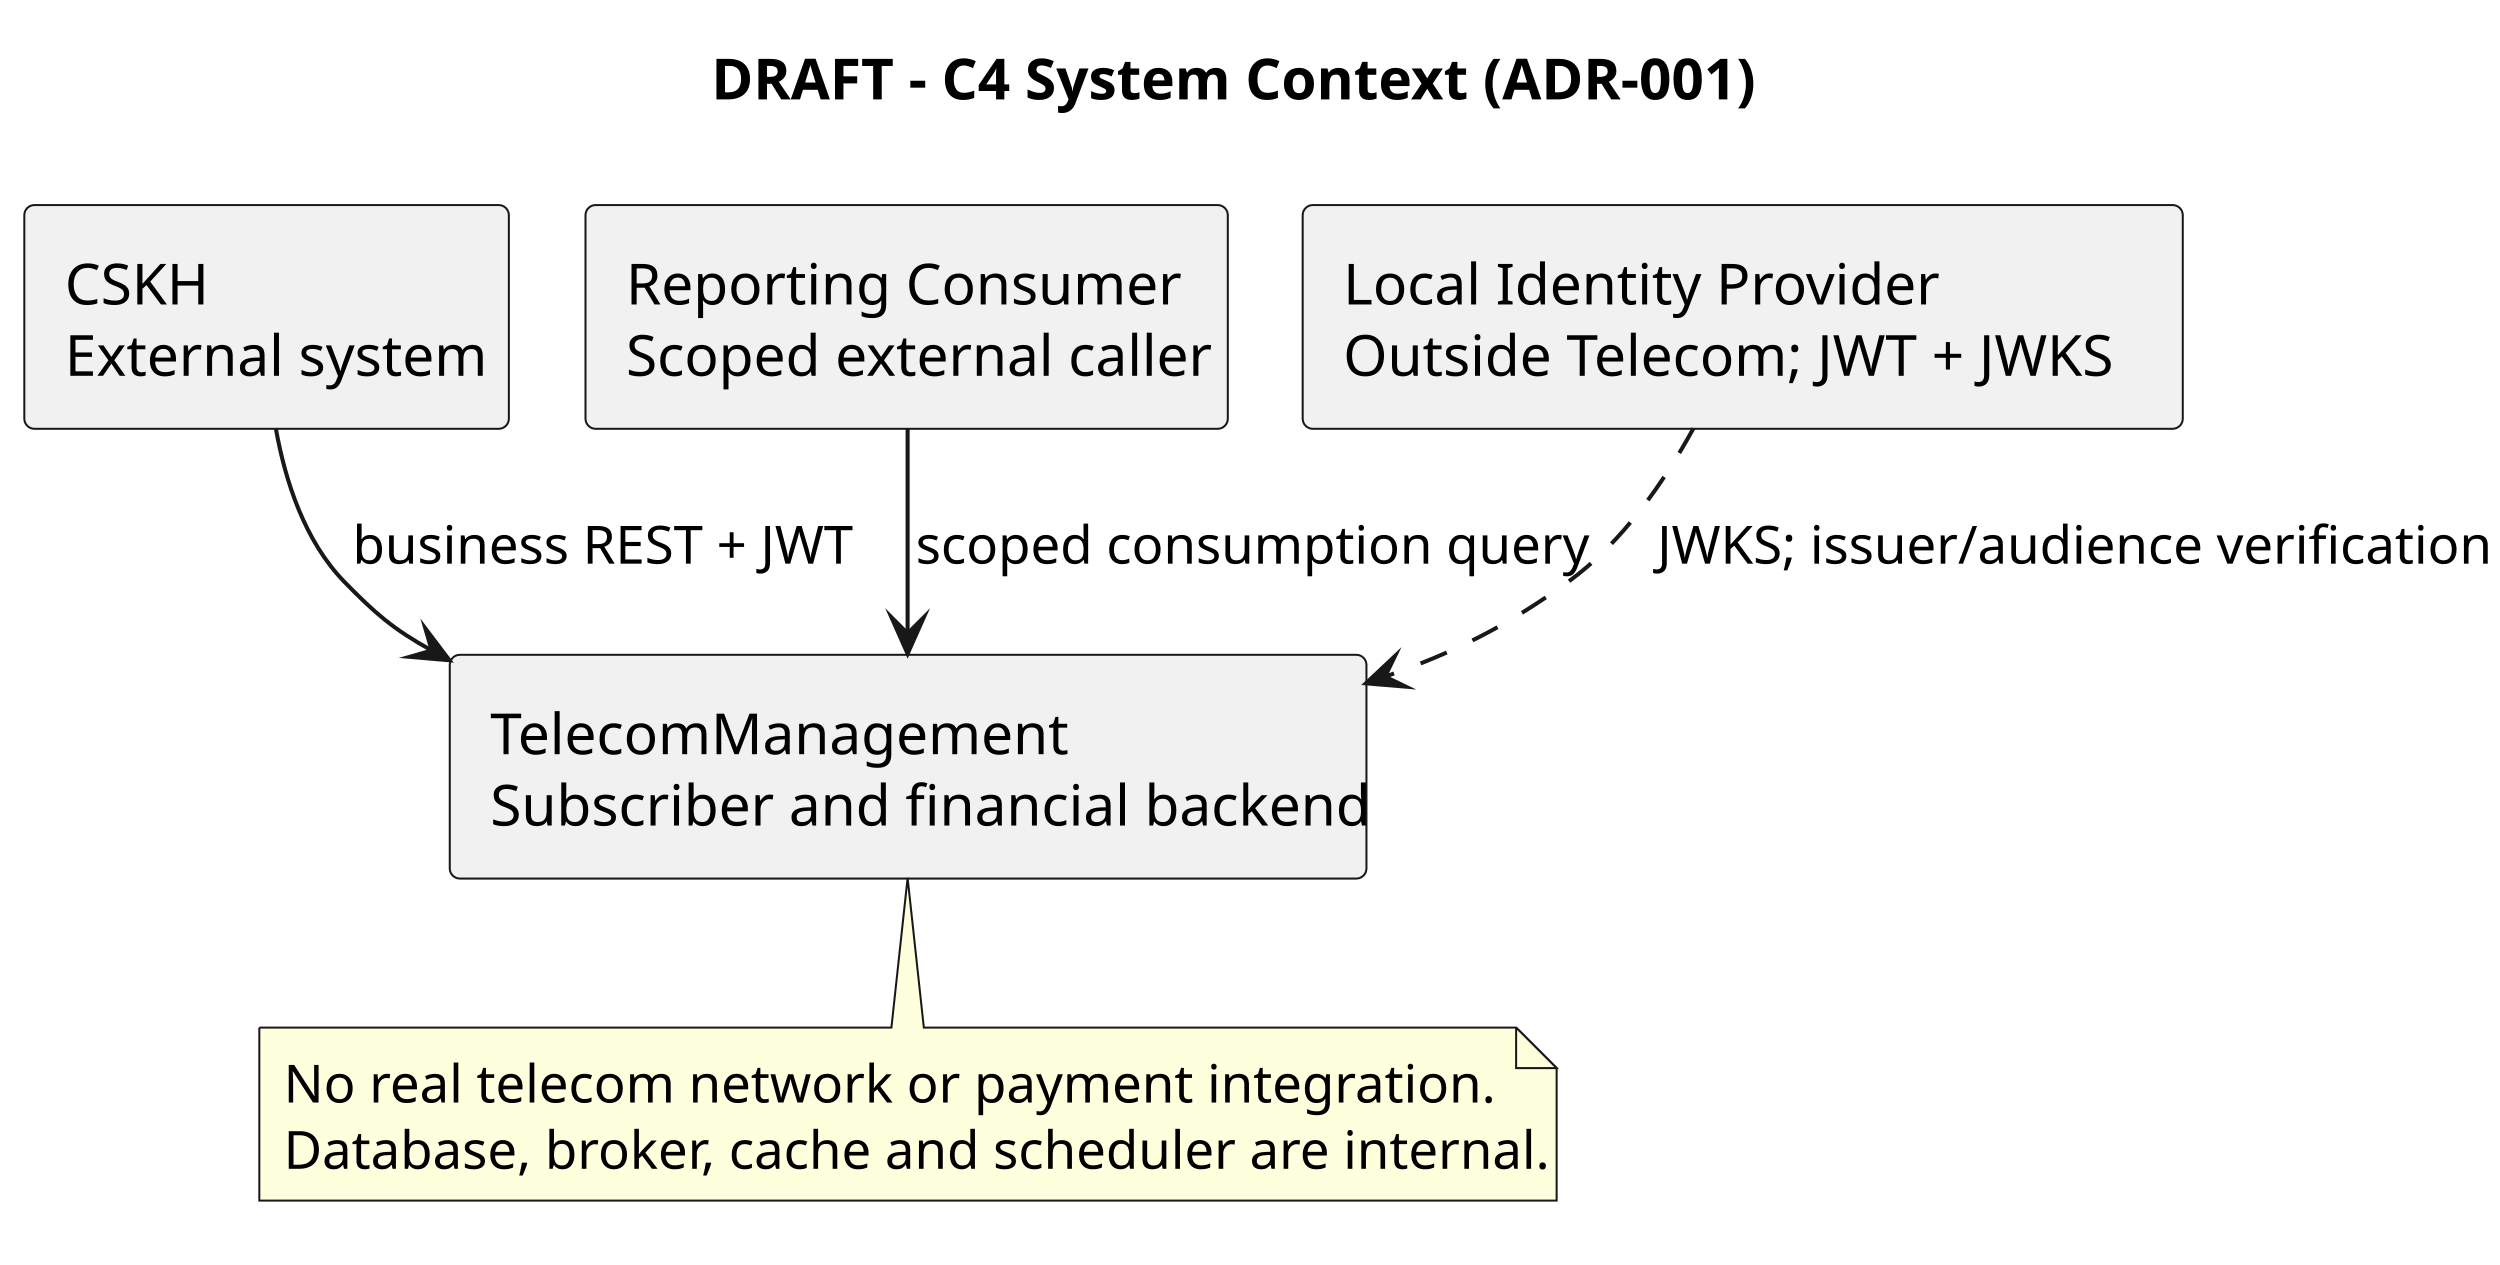
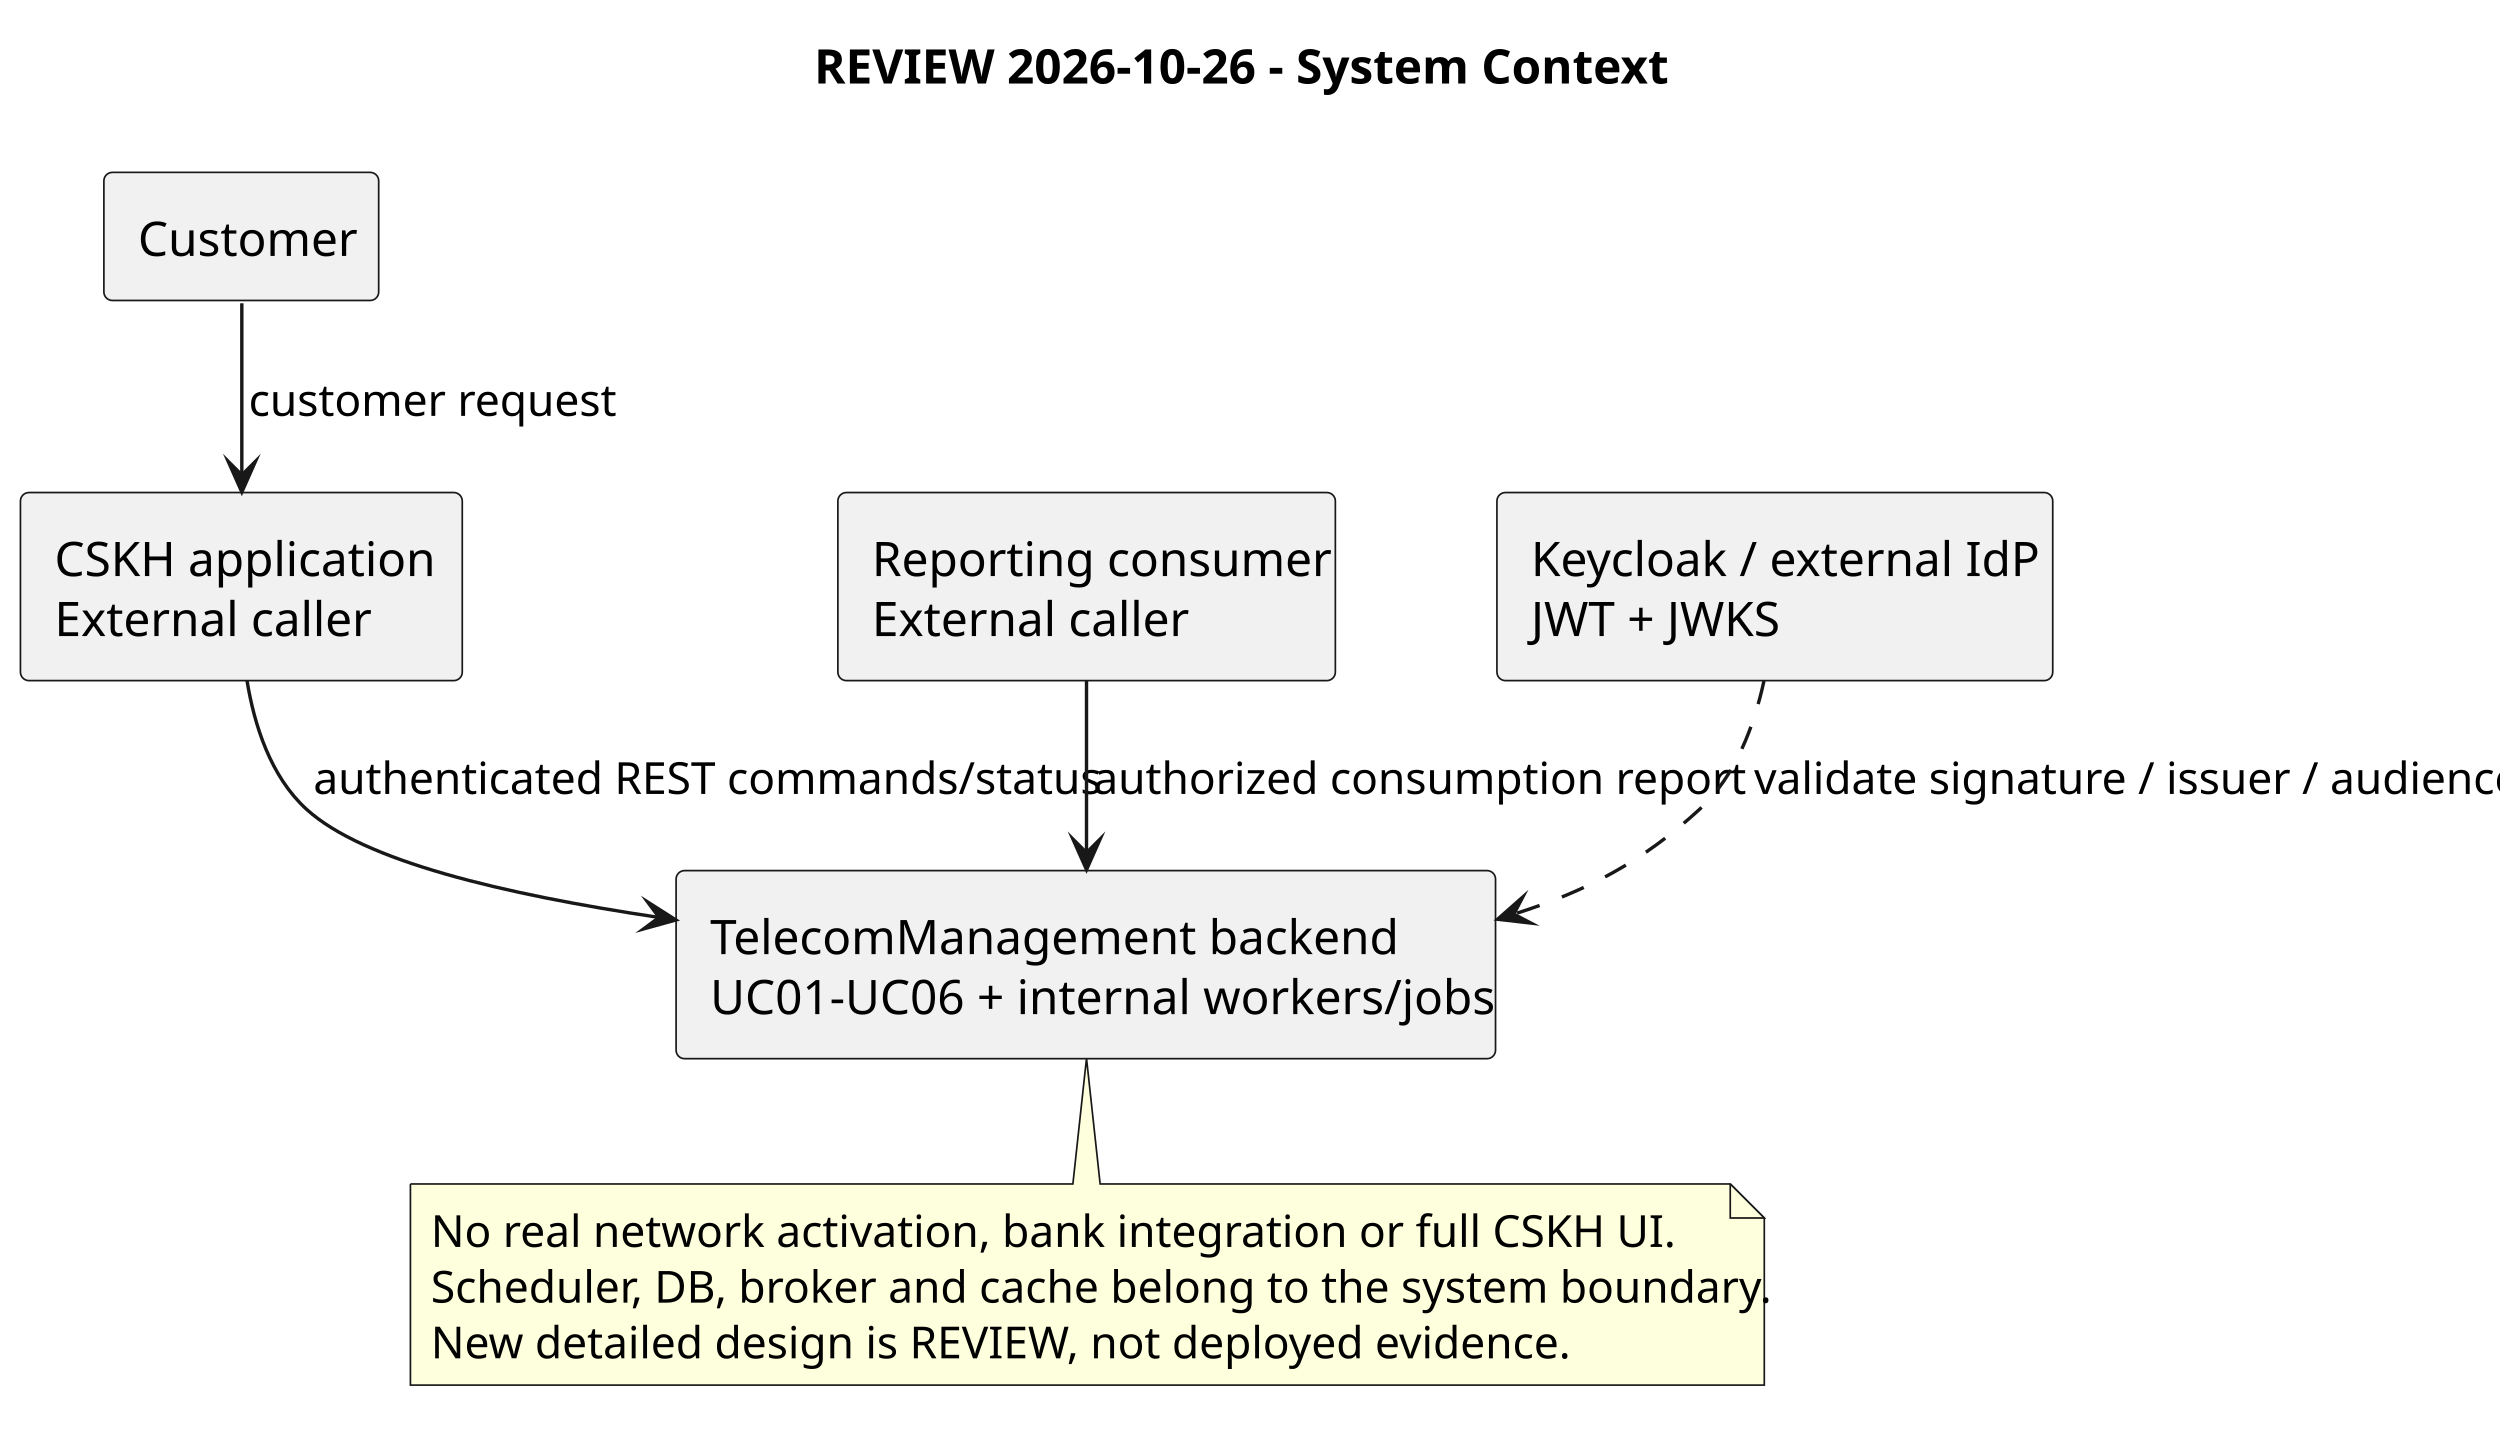
- <svg xmlns="http://www.w3.org/2000/svg" version="1.1" data-diagram-type="DESCRIPTION" style="width:617px;height:312px;background:#FFFFFF;" width="617px" height="312px" viewBox="0 0 617 312" zoomAndPan="magnify" preserveAspectRatio="none" contentStyleType="text/css">
+ <svg xmlns="http://www.w3.org/2000/svg" version="1.1" data-diagram-type="DESCRIPTION" style="width:734px;height:422px;background:#FFFFFF;" width="734px" height="422px" viewBox="0 0 734 422" zoomAndPan="magnify" preserveAspectRatio="none" contentStyleType="text/css">
  <defs />
  <g font-family="sans-serif" lengthAdjust="spacing">
    <g class="title" data-source-line="2">
-       <text x="175.554" y="24.533" fill="#000" font-size="14" textLength="259.034" font-weight="700">DRAFT - C4 System Context (ADR-001)</text>
+       <text x="239.018" y="24.533" fill="#000" font-size="14" textLength="248.979" font-weight="700">REVIEW 2026-10-26 - System Context</text>
    </g>
-     <g class="entity" data-qualified-name="CSKH" id="ent0001" data-source-line="3">
-       <rect x="6" y="50.609" width="119.586" height="55.219" fill="#F1F1F1" style="stroke:#181818;stroke-width:0.5;" rx="2.5" ry="2.5" />
-       <text x="16" y="75.143" fill="#000" font-size="14" textLength="38.896">CSKH</text>
-       <text x="16" y="92.752" fill="#000" font-size="14" textLength="99.586">External system</text>
+     <g class="entity" data-qualified-name="Customer" id="ent0001" data-source-line="3">
+       <rect x="30.5" y="50.609" width="80.683" height="37.609" fill="#F1F1F1" style="stroke:#181818;stroke-width:0.5;" rx="2.5" ry="2.5" />
+       <text x="40.5" y="75.143" fill="#000" font-size="14" textLength="60.683">Customer</text>
    </g>
-     <g class="entity" data-qualified-name="R" id="ent0002" data-source-line="4">
-       <rect x="144.5" y="50.609" width="158.523" height="55.219" fill="#F1F1F1" style="stroke:#181818;stroke-width:0.5;" rx="2.5" ry="2.5" />
-       <text x="154.5" y="75.143" fill="#000" font-size="14" textLength="129.172">Reporting Consumer</text>
-       <text x="154.5" y="92.752" fill="#000" font-size="14" textLength="138.523">Scoped external caller</text>
+     <g class="entity" data-qualified-name="C" id="ent0002" data-source-line="4">
+       <rect x="6" y="144.609" width="129.724" height="55.219" fill="#F1F1F1" style="stroke:#181818;stroke-width:0.5;" rx="2.5" ry="2.5" />
+       <text x="16" y="169.143" fill="#000" font-size="14" textLength="109.724">CSKH application</text>
+       <text x="16" y="186.752" fill="#000" font-size="14" textLength="88.703">External caller</text>
    </g>
-     <g class="entity" data-qualified-name="IdP" id="ent0003" data-source-line="5">
-       <rect x="321.5" y="50.609" width="217.21" height="55.219" fill="#F1F1F1" style="stroke:#181818;stroke-width:0.5;" rx="2.5" ry="2.5" />
-       <text x="331.5" y="75.143" fill="#000" font-size="14" textLength="138.517">Local Identity Provider</text>
-       <text x="331.5" y="92.752" fill="#000" font-size="14" textLength="197.21">Outside Telecom; JWT + JWKS</text>
+     <g class="entity" data-qualified-name="R" id="ent0003" data-source-line="5">
+       <rect x="246" y="144.609" width="146.062" height="55.219" fill="#F1F1F1" style="stroke:#181818;stroke-width:0.5;" rx="2.5" ry="2.5" />
+       <text x="256" y="169.143" fill="#000" font-size="14" textLength="126.062">Reporting consumer</text>
+       <text x="256" y="186.752" fill="#000" font-size="14" textLength="88.703">External caller</text>
    </g>
-     <g class="entity" data-qualified-name="T" id="ent0004" data-source-line="6">
-       <rect x="111" y="161.609" width="226.24" height="55.219" fill="#F1F1F1" style="stroke:#181818;stroke-width:0.5;" rx="2.5" ry="2.5" />
-       <text x="121" y="186.143" fill="#000" font-size="14" textLength="135.399">TelecomManagement</text>
-       <text x="121" y="203.752" fill="#000" font-size="14" textLength="206.24">Subscriber and financial backend</text>
+     <g class="entity" data-qualified-name="I" id="ent0004" data-source-line="6">
+       <rect x="439.5" y="144.609" width="163.186" height="55.219" fill="#F1F1F1" style="stroke:#181818;stroke-width:0.5;" rx="2.5" ry="2.5" />
+       <text x="449.5" y="169.143" fill="#000" font-size="14" textLength="143.186">Keycloak / external IdP</text>
+       <text x="449.5" y="186.752" fill="#000" font-size="14" textLength="83.61">JWT + JWKS</text>
    </g>
-     <g class="entity" data-qualified-name="GMN8" id="ent0009" data-source-line="11">
-       <path d="M64,253.609 L64,296.313 A0,0 0 0 0 64,296.313 L384.178,296.313 A0,0 0 0 0 384.178,296.313 L384.178,263.609 L374.178,253.609 L228,253.609 L224,216.688 L220,253.609 L64,253.609 A0,0 0 0 0 64,253.609" style="stroke:#181818;stroke-width:0.5;" fill="#FEFFDD" />
-       <path d="M374.178,253.609 L374.178,263.609 L384.178,263.609 L374.178,253.609" style="stroke:#181818;stroke-width:0.5;" fill="#FEFFDD" />
-       <text x="70" y="272.104" fill="#000" font-size="13" textLength="276.745">No real telecom network or payment integration.</text>
-       <text x="70" y="288.456" fill="#000" font-size="13" textLength="299.178">Database, broker, cache and scheduler are internal.</text>
+     <g class="entity" data-qualified-name="T" id="ent0005" data-source-line="7">
+       <rect x="198.5" y="255.609" width="240.589" height="55.219" fill="#F1F1F1" style="stroke:#181818;stroke-width:0.5;" rx="2.5" ry="2.5" />
+       <text x="208.5" y="280.143" fill="#000" font-size="14" textLength="192.22">TelecomManagement backend</text>
+       <text x="208.5" y="297.752" fill="#000" font-size="14" textLength="220.589">UC01-UC06 + internal workers/jobs</text>
    </g>
-     <g class="link" data-entity-1="ent0001" data-entity-2="ent0004" id="lnk5" data-link-type="dependency">
-       <polygon points="110.923,162.955,104.98,155.102,106.547,160.537,101.111,162.104,110.923,162.955" fill="#181818" style="stroke:#181818;stroke-width:1;stroke-linejoin:miter;stroke-miterlimit:10;" />
-       <path d="M68.101,105.895 C70.424,118.79 75.211,133.589 85,143.609 C92.525,151.313 97.006,155.267 106.547,160.537" style="stroke:#181818;stroke-width:1;" fill="none" />
-       <text x="87" y="139.104" fill="#000" font-size="13" textLength="131.117">business REST + JWT</text>
+     <g class="entity" data-qualified-name="GMN10" id="ent0011" data-source-line="13">
+       <path d="M120.5,347.609 L120.5,406.664 A0,0 0 0 0 120.5,406.664 L517.999,406.664 A0,0 0 0 0 517.999,406.664 L517.999,357.609 L507.999,347.609 L323,347.609 L319,310.72 L315,347.609 L120.5,347.609 A0,0 0 0 0 120.5,347.609" style="stroke:#181818;stroke-width:0.5;" fill="#FEFFDD" />
+       <path d="M507.999,347.609 L507.999,357.609 L517.999,357.609 L507.999,347.609" style="stroke:#181818;stroke-width:0.5;" fill="#FEFFDD" />
+       <text x="126.5" y="366.104" fill="#000" font-size="13" textLength="344.659">No real network activation, bank integration or full CSKH UI.</text>
+       <text x="126.5" y="382.456" fill="#000" font-size="13" textLength="376.499">Scheduler, DB, broker and cache belong to the system boundary.</text>
+       <text x="126.5" y="398.808" fill="#000" font-size="13" textLength="325.908">New detailed design is REVIEW, not deployed evidence.</text>
    </g>
-     <g class="link" data-entity-1="ent0002" data-entity-2="ent0004" id="lnk6" data-link-type="dependency">
-       <polygon points="224,161.342,228,152.342,224,156.342,220,152.342,224,161.342" fill="#181818" style="stroke:#181818;stroke-width:1;stroke-linejoin:miter;stroke-miterlimit:10;" />
-       <path d="M224,105.774 C224,122.665 224,139.432 224,156.342" style="stroke:#181818;stroke-width:1;" fill="none" />
-       <text x="226" y="139.104" fill="#000" font-size="13" textLength="155.372">scoped consumption query</text>
+     <g class="link" data-entity-1="ent0001" data-entity-2="ent0002" id="lnk6" data-link-type="dependency">
+       <polygon points="71,144.462,75,135.462,71,139.462,67,135.462,71,144.462" fill="#181818" style="stroke:#181818;stroke-width:1;stroke-linejoin:miter;stroke-miterlimit:10;" />
+       <path d="M71,89.043 C71,104.569 71,121.981 71,139.462" style="stroke:#181818;stroke-width:1;" fill="none" />
+       <text x="73" y="122.104" fill="#000" font-size="13" textLength="100.433">customer request</text>
    </g>
-     <g class="link" data-entity-1="ent0003" data-entity-2="ent0004" id="lnk7" data-link-type="dependency">
-       <polygon points="337.107,168.649,346.923,169.458,341.828,167,344.286,161.905,337.107,168.649" fill="#181818" style="stroke:#181818;stroke-width:1;stroke-linejoin:miter;stroke-miterlimit:10;" />
-       <path d="M417.937,105.733 C410.709,118.908 400.319,134.007 387,143.609 C372.128,154.331 359.523,160.822 341.828,167" style="stroke:#181818;stroke-width:1;stroke-dasharray:7,7;" fill="none" />
-       <text x="409" y="139.104" fill="#000" font-size="13" textLength="200.142">JWKS; issuer/audience verification</text>
+     <g class="link" data-entity-1="ent0002" data-entity-2="ent0005" id="lnk7" data-link-type="dependency">
+       <polygon points="198.448,270.103,190.138,264.816,193.502,269.364,188.955,272.729,198.448,270.103" fill="#181818" style="stroke:#181818;stroke-width:1;stroke-linejoin:miter;stroke-miterlimit:10;" />
+       <path d="M72.508,199.748 C74.656,212.928 79.465,228.026 90,237.609 C106.702,252.803 147.352,262.464 193.502,269.364" style="stroke:#181818;stroke-width:1;" fill="none" />
+       <text x="92" y="233.104" fill="#000" font-size="13" textLength="221.832">authenticated REST commands/status</text>
+     </g>
+     <g class="link" data-entity-1="ent0003" data-entity-2="ent0005" id="lnk8" data-link-type="dependency">
+       <polygon points="319,255.342,323,246.342,319,250.342,315,246.342,319,255.342" fill="#181818" style="stroke:#181818;stroke-width:1;stroke-linejoin:miter;stroke-miterlimit:10;" />
+       <path d="M319,199.774 C319,216.665 319,233.432 319,250.342" style="stroke:#181818;stroke-width:1;" fill="none" />
+       <text x="321" y="233.104" fill="#000" font-size="13" textLength="175.602">authorized consumption report</text>
+     </g>
+     <g class="link" data-entity-1="ent0004" data-entity-2="ent0005" id="lnk9" data-link-type="dependency">
+       <polygon points="439.686,269.893,449.471,271.012,444.456,268.394,447.074,263.379,439.686,269.893" fill="#181818" style="stroke:#181818;stroke-width:1;stroke-linejoin:miter;stroke-miterlimit:10;" />
+       <path d="M517.9,199.929 C515.042,212.994 509.55,227.933 499,237.609 C482.393,252.84 466.181,261.571 444.456,268.394" style="stroke:#181818;stroke-width:1;stroke-dasharray:7,7;" fill="none" />
+       <text x="515" y="233.104" fill="#000" font-size="13" textLength="211.015">validate signature / issuer / audience</text>
    </g>
  </g>
</svg>
